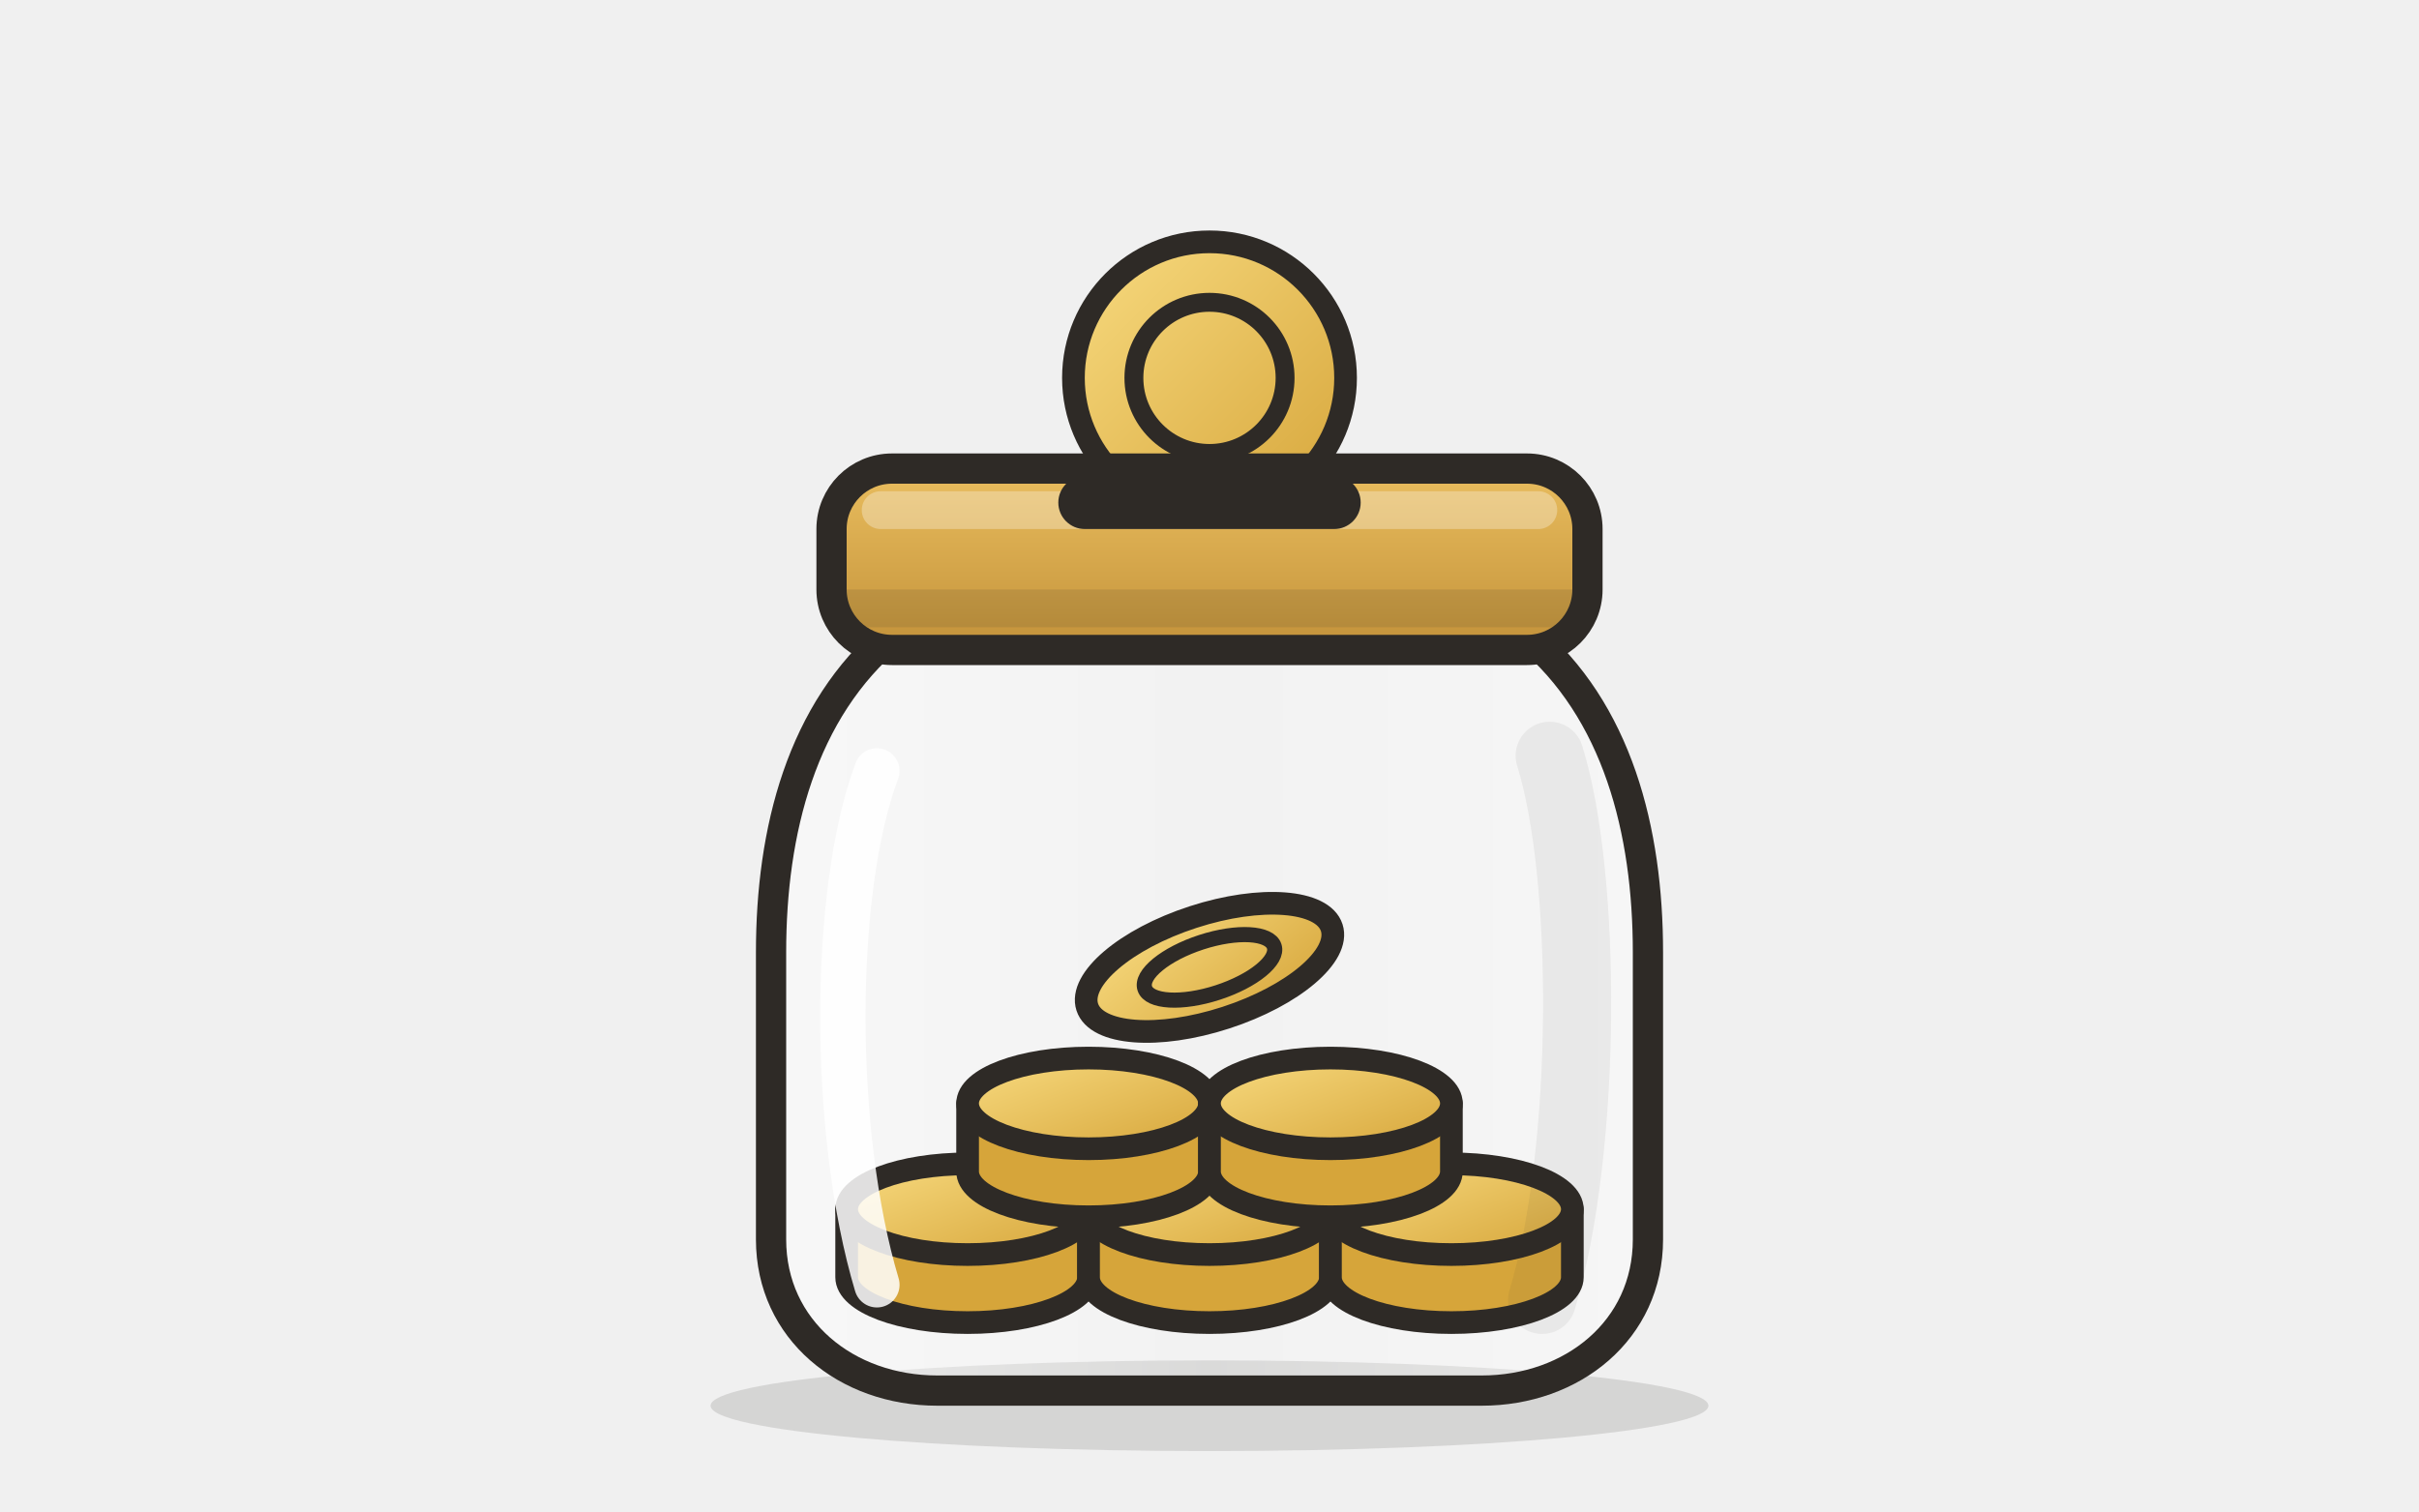
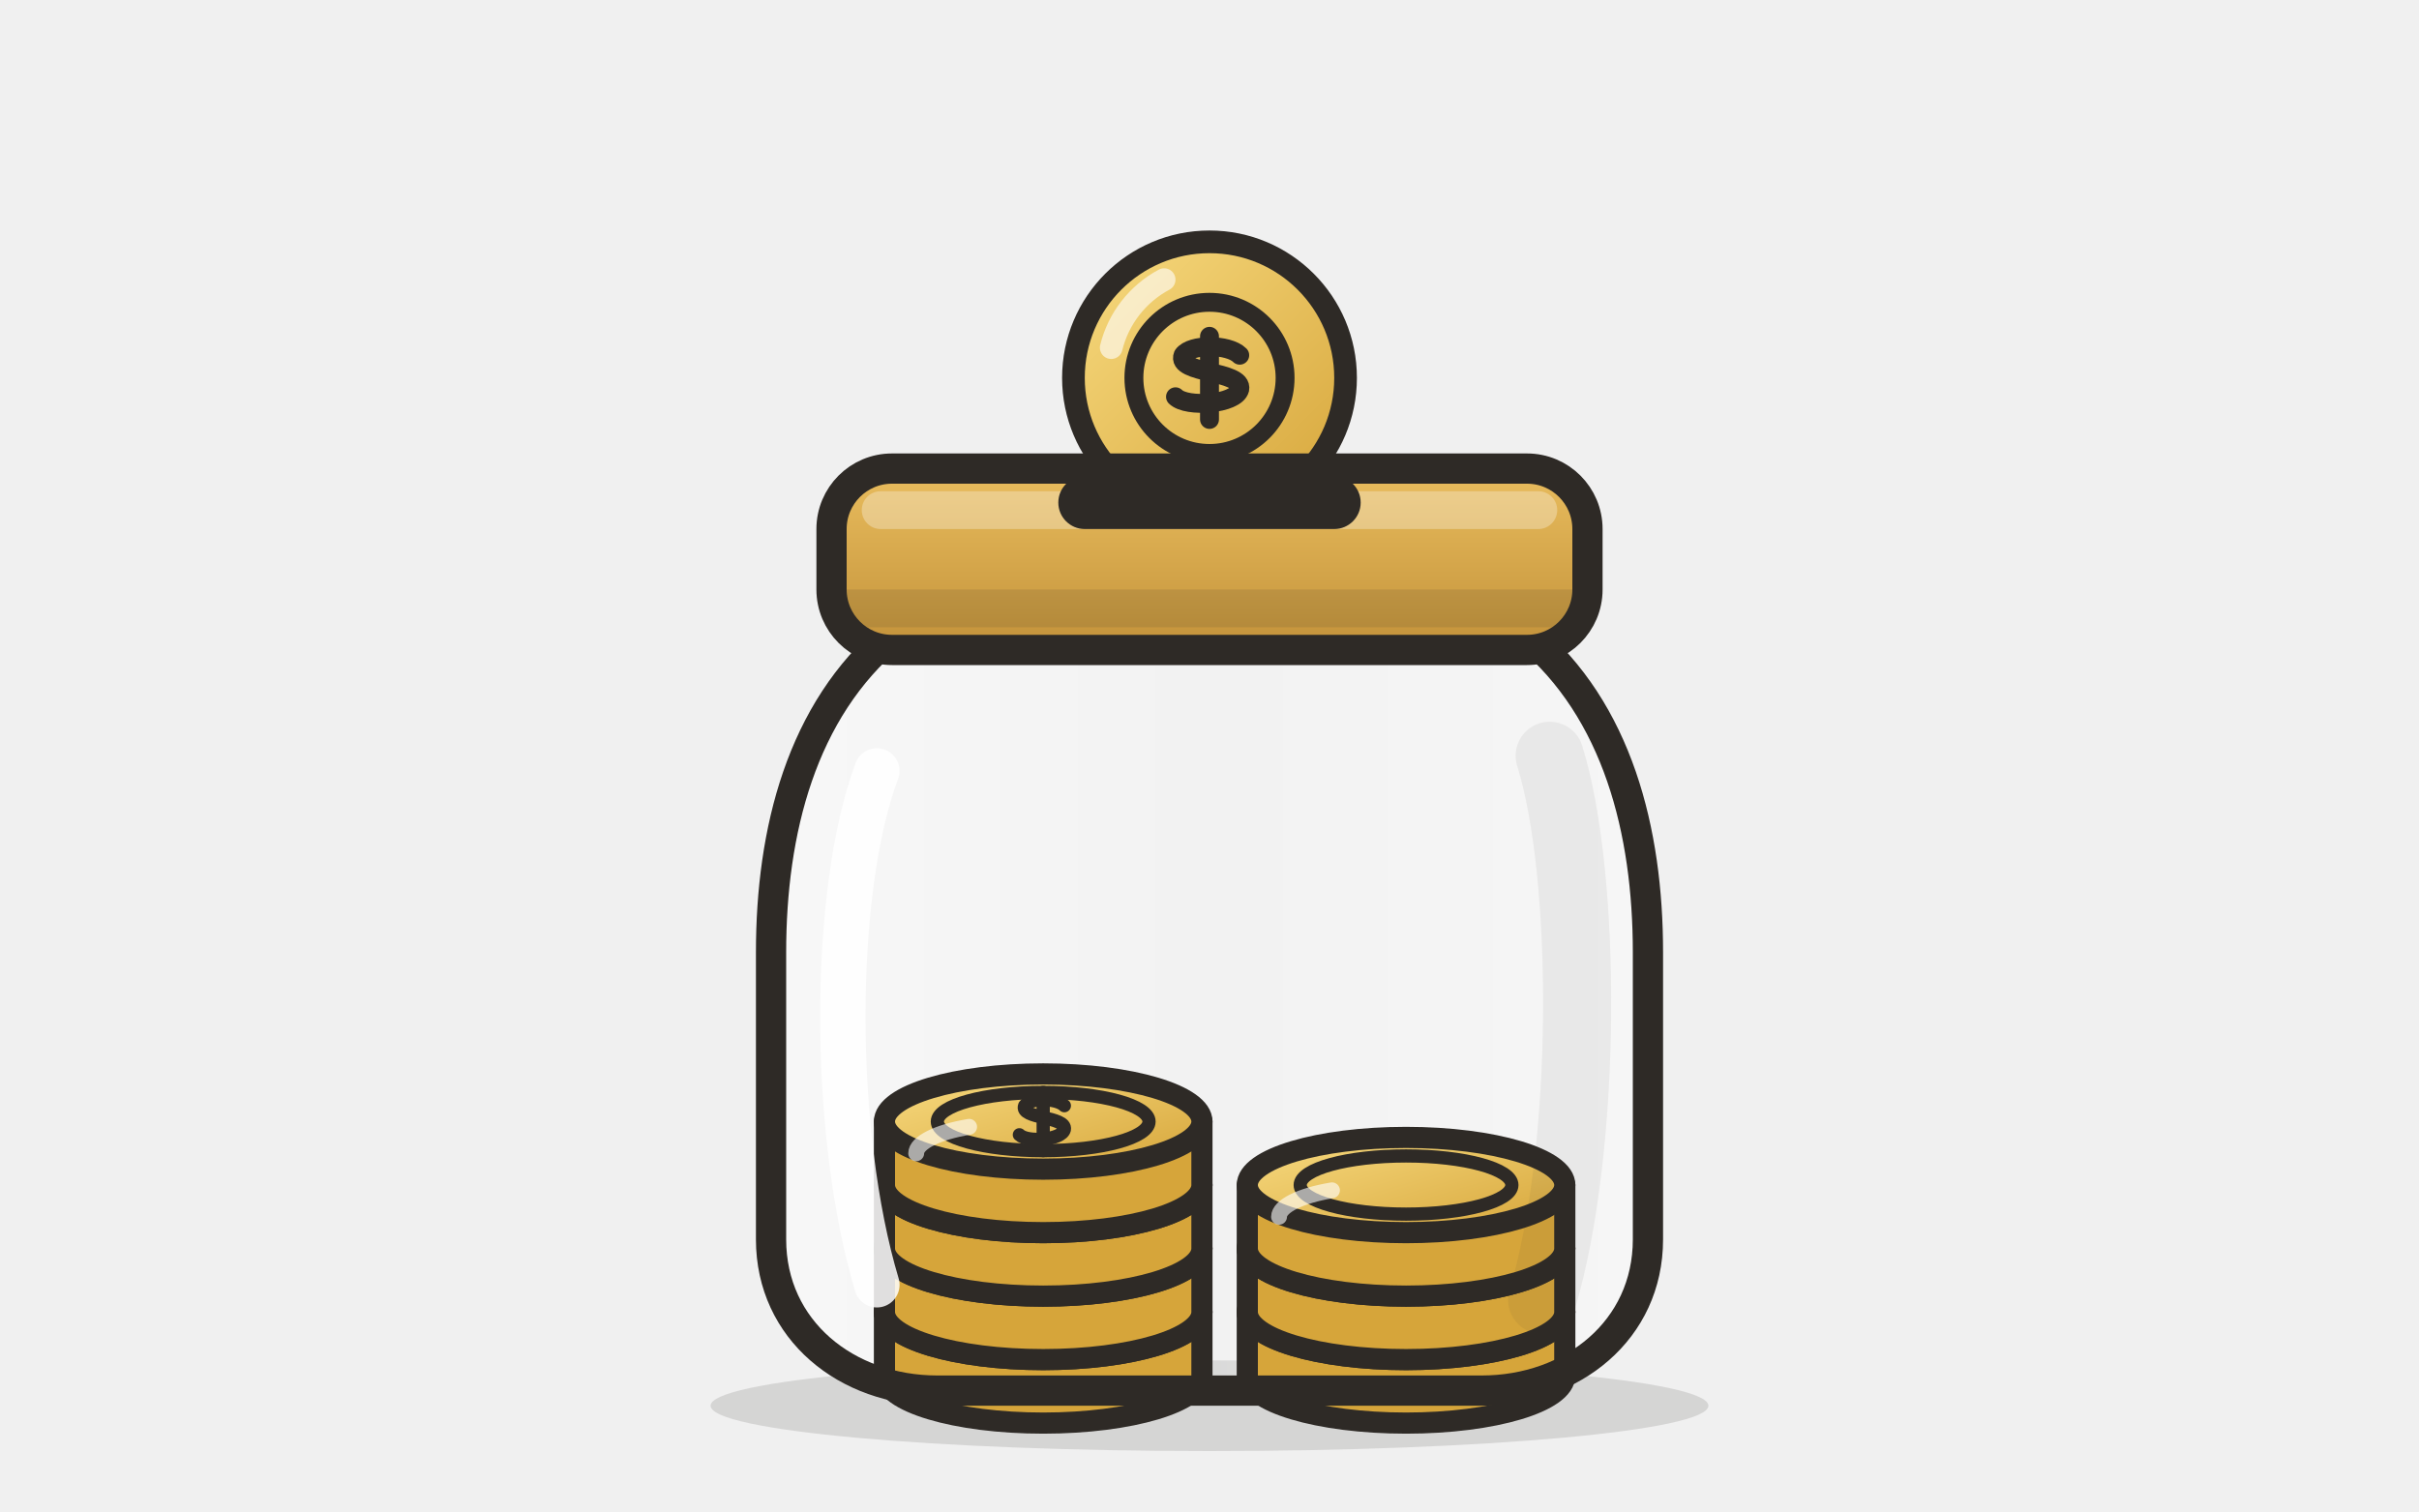
<svg xmlns="http://www.w3.org/2000/svg" viewBox="0 0 320 200">
  <defs>
    <linearGradient id="bp-taxes-lid" x1="0" y1="0" x2="0" y2="1">
      <stop offset="0" stop-color="#E9BD5E" />
      <stop offset="1" stop-color="#C3923A" />
    </linearGradient>
    <linearGradient id="bp-taxes-coin" x1="0" y1="0" x2="1" y2="1">
      <stop offset="0" stop-color="#F8DB80" />
      <stop offset="1" stop-color="#D6A53A" />
    </linearGradient>
    <linearGradient id="bp-taxes-glass" x1="0" y1="0" x2="1" y2="0">
      <stop offset="0" stop-color="#FFFFFF" stop-opacity=".5" />
      <stop offset=".5" stop-color="#FFFFFF" stop-opacity=".12" />
      <stop offset="1" stop-color="#FFFFFF" stop-opacity=".4" />
    </linearGradient>
  </defs>
  <g fill="none" stroke="#2E2A26" stroke-width="4" stroke-linecap="round" stroke-linejoin="round">
    <ellipse cx="160" cy="186" rx="66" ry="6" fill="#2E2A26" opacity=".14" stroke="none" />
    <path d="M118 84 C106 94 102 110 102 126 L102 164 C102 176 112 184 124 184 L196 184 C208 184 218 176 218 164 L218 126 C218 110 214 94 202 84 Z" fill="url(#bp-taxes-glass)" stroke="none" />
-     <g stroke-width="3">
-       <path d="M112 160 v9 a16 6 0 0 0 32 0 v-9" fill="#D6A53A" />
-       <ellipse cx="128" cy="160" rx="16" ry="6" fill="url(#bp-taxes-coin)" />
-       <path d="M144 160 v9 a16 6 0 0 0 32 0 v-9" fill="#D6A53A" />
-       <ellipse cx="160" cy="160" rx="16" ry="6" fill="url(#bp-taxes-coin)" />
-       <path d="M176 160 v9 a16 6 0 0 0 32 0 v-9" fill="#D6A53A" />
-       <ellipse cx="192" cy="160" rx="16" ry="6" fill="url(#bp-taxes-coin)" />
-       <path d="M128 146 v9 a16 6 0 0 0 32 0 v-9" fill="#D6A53A" />
-       <ellipse cx="144" cy="146" rx="16" ry="6" fill="url(#bp-taxes-coin)" />
-       <path d="M160 146 v9 a16 6 0 0 0 32 0 v-9" fill="#D6A53A" />
-       <ellipse cx="176" cy="146" rx="16" ry="6" fill="url(#bp-taxes-coin)" />
-       <g transform="translate(160 128) rotate(-18)">
-         <ellipse cx="0" cy="0" rx="17" ry="7" fill="url(#bp-taxes-coin)" />
-         <ellipse cx="0" cy="0" rx="9" ry="3.5" stroke-width="2" />
-       </g>
+     <g transform="translate(138 182) scale(.7)">
+       <path d="M-30 -12 v12 a30 9 0 0 0 60 0 v-12" fill="#D6A53A" />
+       <ellipse cx="0" cy="-12" rx="30" ry="9" fill="url(#bp-taxes-coin)" />
+       <path d="M-30 -24 v12 a30 9 0 0 0 60 0 v-12" fill="#D6A53A" />
+       <ellipse cx="0" cy="-24" rx="30" ry="9" fill="url(#bp-taxes-coin)" />
+       <path d="M-30 -36 v12 a30 9 0 0 0 60 0 v-12" fill="#D6A53A" />
+       <ellipse cx="0" cy="-36" rx="30" ry="9" fill="url(#bp-taxes-coin)" />
+       <path d="M-30 -48 v12 a30 9 0 0 0 60 0 v-12" fill="#D6A53A" />
+       <ellipse cx="0" cy="-48" rx="30" ry="9" fill="url(#bp-taxes-coin)" />
+       <ellipse cx="0" cy="-48" rx="20" ry="5.5" stroke-width="2.5" />
+       <path d="M0 -53.5 V-42.5 M4 -51 C2.5 -52.5 -2.5 -52.5 -3.5 -51 C-4.5 -48.5 4.5 -49 4 -46.5 C3.5 -44.5 -3 -44 -4.5 -45.5" stroke-width="2.5" />
+       <path d="M-24 -42 C-24 -44 -20 -46 -14 -47" stroke="#FFFFFF" stroke-width="3" opacity=".6" />
+     </g>
+     <g transform="translate(186 182) scale(.7)">
+       <path d="M-30 -12 v12 a30 9 0 0 0 60 0 v-12" fill="#D6A53A" />
+       <ellipse cx="0" cy="-12" rx="30" ry="9" fill="url(#bp-taxes-coin)" />
+       <path d="M-30 -24 v12 a30 9 0 0 0 60 0 v-12" fill="#D6A53A" />
+       <ellipse cx="0" cy="-24" rx="30" ry="9" fill="url(#bp-taxes-coin)" />
+       <path d="M-30 -36 v12 a30 9 0 0 0 60 0 v-12" fill="#D6A53A" />
+       <ellipse cx="0" cy="-36" rx="30" ry="9" fill="url(#bp-taxes-coin)" />
+       <ellipse cx="0" cy="-36" rx="20" ry="5.5" stroke-width="2.5" />
+       <path d="M-24 -30 C-24 -32 -20 -34 -14 -35" stroke="#FFFFFF" stroke-width="3" opacity=".6" />
    </g>
    <path d="M116 102 C110 118 110 150 116 170" stroke="#FFFFFF" stroke-width="6" opacity=".85" />
    <path d="M205 100 C210 116 210 152 204 172" stroke="#2E2A26" stroke-width="9" opacity=".07" />
    <path d="M118 84 C106 94 102 110 102 126 L102 164 C102 176 112 184 124 184 L196 184 C208 184 218 176 218 164 L218 126 C218 110 214 94 202 84" />
    <circle cx="160" cy="50" r="18" fill="url(#bp-taxes-coin)" stroke-width="3" />
    <circle cx="160" cy="50" r="10" stroke-width="2.5" />
+     <path d="M160 44.5 V55.5 M164 47 C162.5 45.5 157.5 45.5 156.5 47 C155.5 49.5 164.5 49 164 51.5 C163.5 53.5 157 54 155.5 52.5" stroke-width="2.5" />
+     <path d="M147 46 a14 14 0 0 1 7 -9" stroke="#FFFFFF" stroke-width="3" opacity=".6" />
    <rect x="110" y="62" width="100" height="24" rx="8" fill="url(#bp-taxes-lid)" />
    <rect x="114" y="65" width="92" height="5" rx="2.5" fill="#FFFFFF" opacity=".3" stroke="none" />
    <rect x="110" y="78" width="100" height="5" fill="#2E2A26" opacity=".12" stroke="none" />
    <rect x="140" y="63" width="40" height="7" rx="3.5" fill="#2E2A26" stroke="none" />
  </g>
</svg>
